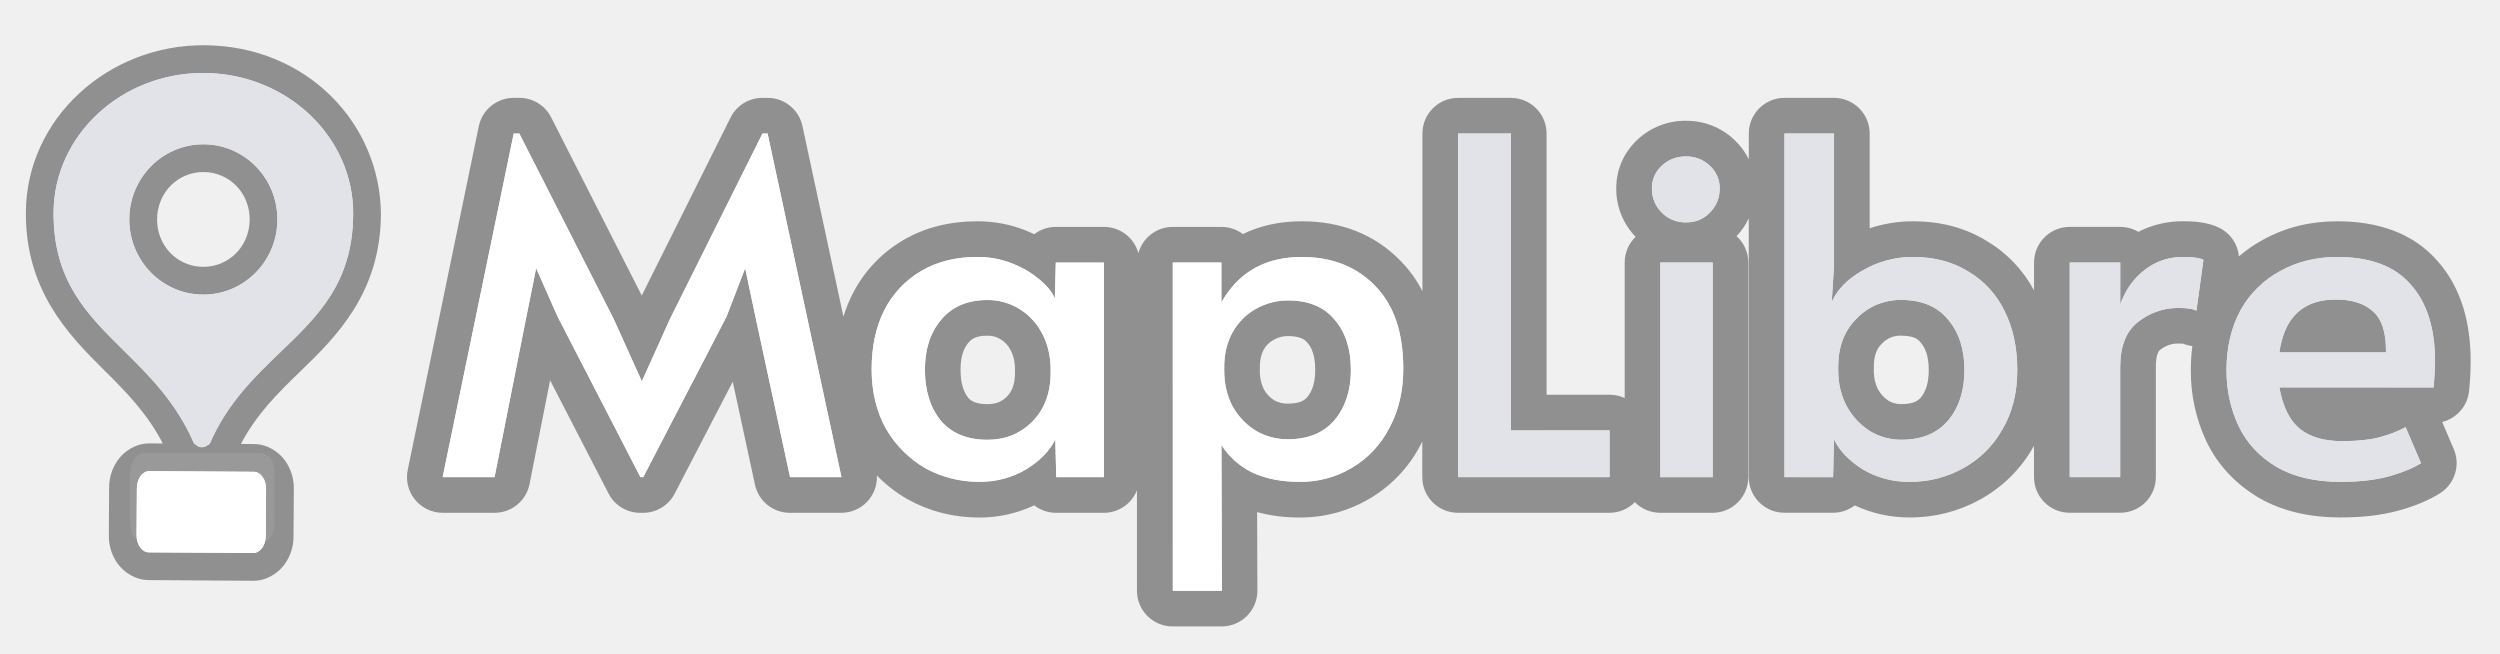
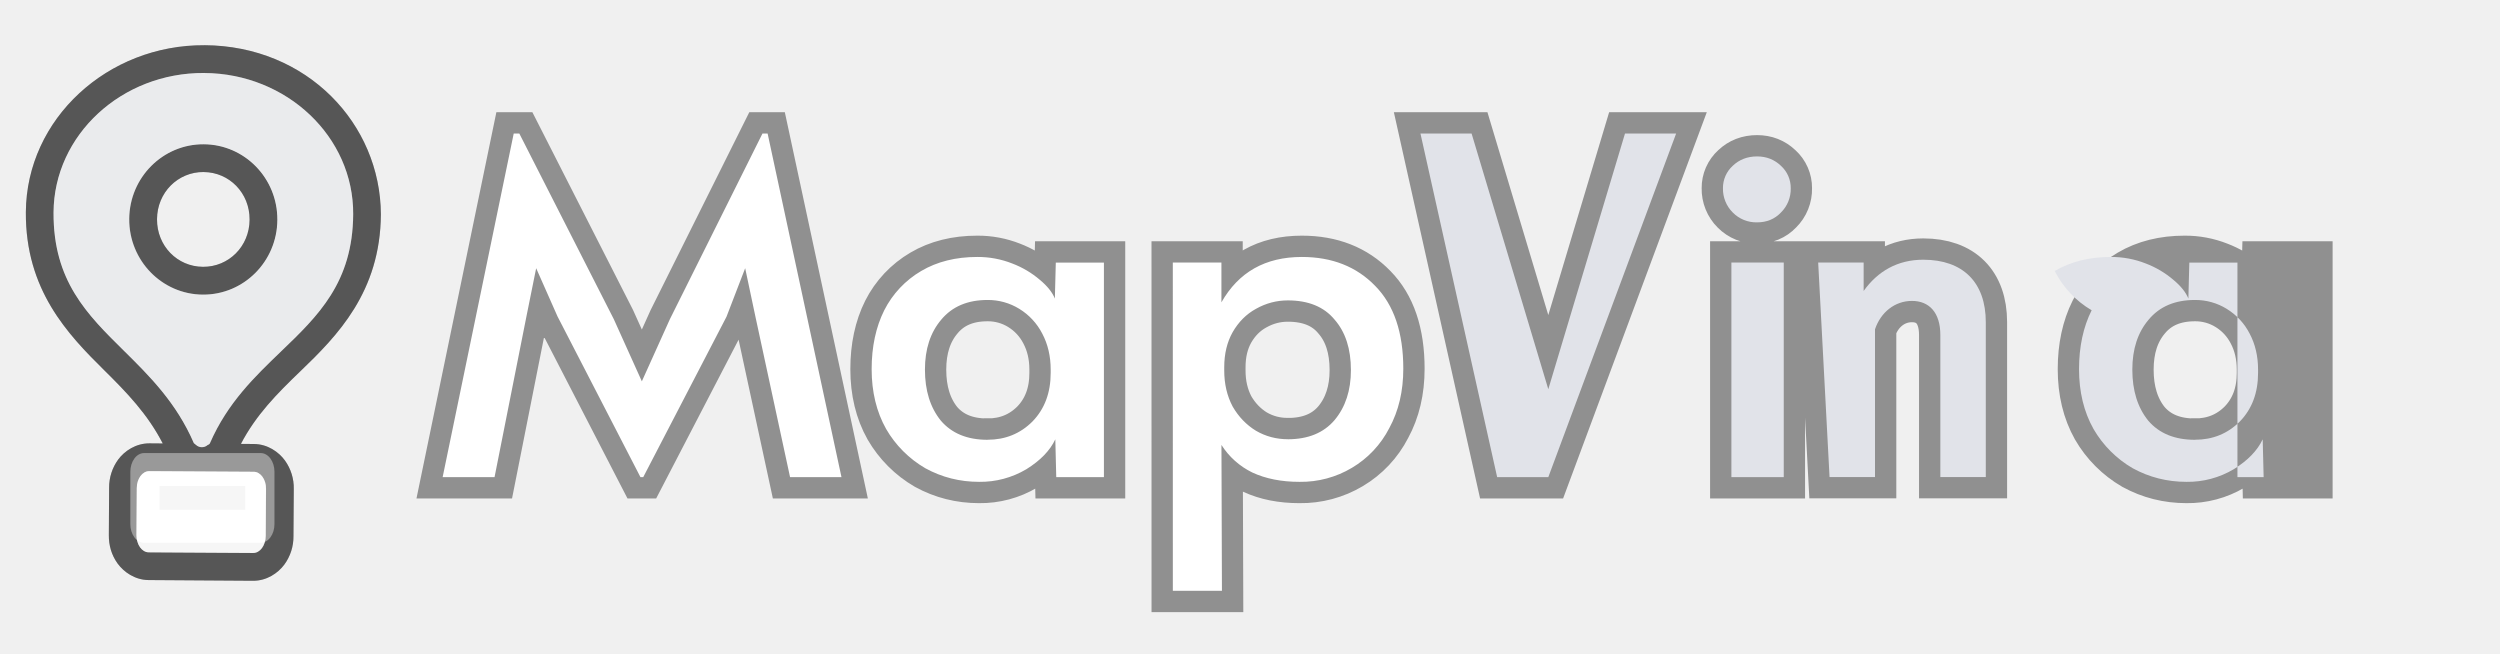
- <svg xmlns="http://www.w3.org/2000/svg" width="88" height="23" fill="none">
-   <path fill="#000" fill-opacity=".4" fill-rule="evenodd" d="M17.408 16.796h-1.827l2.501-12.095h.198l3.324 6.533.988 2.19.988-2.19 3.258-6.533h.181l2.6 12.095h-1.81l-1.218-5.644-.362-1.71-.658 1.71-2.929 5.644h-.098l-2.914-5.644-.757-1.71-.345 1.71zm1.958-3.42-.726 3.663a1.255 1.255 0 0 1-1.232 1.011h-1.827a1.255 1.255 0 0 1-1.229-1.509l2.501-12.095a1.255 1.255 0 0 1 1.23-1.001h.197a1.25 1.25 0 0 1 1.12.685l3.19 6.273 3.125-6.263a1.25 1.25 0 0 1 1.123-.695h.181a1.255 1.255 0 0 1 1.227.991l1.443 6.71a5 5 0 0 1 .314-.787l.009-.016a4.6 4.6 0 0 1 1.777-1.887c.782-.46 1.668-.667 2.611-.667a4.6 4.6 0 0 1 1.7.32l.306.134c.21-.16.474-.256.759-.256h1.694a1.255 1.255 0 0 1 1.212.925 1.255 1.255 0 0 1 1.212-.925h1.711c.284 0 .545.094.755.252.613-.3 1.312-.45 2.075-.45 1.356 0 2.557.445 3.482 1.4q.47.48.763 1.064V4.701a1.255 1.255 0 0 1 1.255-1.255h1.86A1.255 1.255 0 0 1 54.44 4.7v9.194h2.217c.19 0 .37.043.532.118v-4.77c0-.356.147-.678.385-.906a2.42 2.42 0 0 1-.682-1.71c0-.665.267-1.253.735-1.7a2.45 2.45 0 0 1 1.722-.674 2.43 2.43 0 0 1 1.705.675q.318.302.504.683V4.7a1.255 1.255 0 0 1 1.255-1.255h1.744A1.255 1.255 0 0 1 65.812 4.7v3.335a4.8 4.8 0 0 1 1.526-.246c.938 0 1.817.214 2.59.69a4.47 4.47 0 0 1 1.67 1.743v-.98a1.255 1.255 0 0 1 1.256-1.256h1.777c.233 0 .451.064.639.174a3.4 3.4 0 0 1 1.567-.372c.346 0 .861.02 1.285.232a1.25 1.25 0 0 1 .689 1.004 4.7 4.7 0 0 1 .853-.588c.795-.44 1.675-.647 2.61-.647 1.385 0 2.65.39 3.525 1.396.836.938 1.168 2.173 1.168 3.528q-.001.515-.056 1.051a1.255 1.255 0 0 1-.947 1.09l.408.952a1.255 1.255 0 0 1-.477 1.552c-.418.268-.92.463-1.458.612-.613.171-1.304.244-2.049.244-1.06 0-2.043-.207-2.886-.698l-.015-.008c-.798-.48-1.419-1.135-1.818-1.963l-.004-.008a5.8 5.8 0 0 1-.548-2.512q0-.429.053-.843a1.3 1.3 0 0 1-.333-.086l-.166-.004c-.223 0-.426.062-.643.228-.03.024-.142.139-.142.59v3.883a1.255 1.255 0 0 1-1.256 1.256h-1.777a1.255 1.255 0 0 1-1.256-1.256V15.69l-.032.057a4.8 4.8 0 0 1-1.86 1.833 5.04 5.04 0 0 1-2.484.634 4.5 4.5 0 0 1-1.935-.424 1.25 1.25 0 0 1-.764.258h-1.71a1.255 1.255 0 0 1-1.256-1.255V7.687a2.4 2.4 0 0 1-.428.625c.253.23.412.561.412.93v7.553a1.255 1.255 0 0 1-1.256 1.255h-1.843a1.25 1.25 0 0 1-.894-.373c-.228.23-.544.373-.894.373H51.32a1.255 1.255 0 0 1-1.256-1.255v-1.251l-.061.117a4.7 4.7 0 0 1-1.782 1.884 4.77 4.77 0 0 1-2.485.67 5.6 5.6 0 0 1-1.485-.188l.009 2.764a1.255 1.255 0 0 1-1.255 1.259h-1.729a1.255 1.255 0 0 1-1.255-1.255v-3.537a1.255 1.255 0 0 1-1.167.793h-1.679a1.25 1.25 0 0 1-.77-.263 4.5 4.5 0 0 1-1.945.429c-.885 0-1.724-.21-2.495-.632l-.017-.01a5 5 0 0 1-1.081-.836 1.255 1.255 0 0 1-1.254 1.312h-1.81a1.255 1.255 0 0 1-1.228-.99l-.782-3.625-2.044 3.939a1.25 1.25 0 0 1-1.115.676h-.098a1.25 1.25 0 0 1-1.116-.68l-2.061-3.994zM35.92 16.63l.207-.114.223-.15q.493-.356.735-.785l.061-.118.033 1.332h1.678V9.242h-1.694l-.033 1.267q-.133-.329-.526-.658l-.032-.028a3.2 3.2 0 0 0-.668-.428l-.27-.12a3.3 3.3 0 0 0-1.235-.23q-1.136-.001-1.974.493a3.36 3.36 0 0 0-1.3 1.382q-.445.89-.444 2.074 0 1.2.51 2.107a3.8 3.8 0 0 0 1.382 1.381 3.9 3.9 0 0 0 1.893.477q.795 0 1.455-.33zm-2.789-5.38q-.576.675-.575 1.762 0 1.102.559 1.794.576.675 1.645.675a2.25 2.25 0 0 0 .934-.19 2.2 2.2 0 0 0 .468-.29l.178-.161a2.2 2.2 0 0 0 .397-.561q.244-.5.244-1.15v-.115q0-.708-.296-1.267l-.043-.077a2.2 2.2 0 0 0-.633-.709l-.13-.086-.047-.028a2.1 2.1 0 0 0-1.073-.285q-1.052 0-1.629.692zm2.316 2.706c.163-.17.28-.407.28-.83v-.114c0-.292-.06-.508-.15-.68a.96.96 0 0 0-.353-.389.85.85 0 0 0-.464-.127c-.4 0-.56.114-.664.239l-.01.012c-.148.174-.275.45-.275.945 0 .506.122.801.27.99.097.11.266.224.68.224.303 0 .504-.09.687-.269zm7.545 1.705a2.6 2.6 0 0 0 .331.423q.319.33.755.548l.173.074q.65.255 1.49.255 1.02 0 1.844-.493a3.45 3.45 0 0 0 1.316-1.4q.493-.904.493-2.089 0-1.909-.988-2.913-.988-1.02-2.584-1.02-.898 0-1.575.347a3 3 0 0 0-.415.262l-.199.166a3.4 3.4 0 0 0-.64.82V9.242h-1.712v11.553h1.729l-.017-5.134zm.53-1.138q.206.29.48.5l.155.11.053.034q.51.296 1.119.297 1.07 0 1.645-.675.577-.69.576-1.762 0-1.119-.576-1.777-.558-.675-1.645-.675-.435 0-.835.16a2 2 0 0 0-.284.136 2 2 0 0 0-.363.254 2.2 2.2 0 0 0-.46.569l-.082.162a2.6 2.6 0 0 0-.213 1.072v.115q0 .707.296 1.267l.135.211zm.964-.818a1.1 1.1 0 0 0 .367.385.94.94 0 0 0 .476.118c.423 0 .59-.117.687-.23.159-.194.28-.478.28-.95 0-.53-.133-.8-.266-.952l-.021-.025c-.078-.094-.231-.221-.68-.221a1 1 0 0 0-.503.135l-.012.007a.86.86 0 0 0-.335.343c-.073.133-.132.324-.132.614v.115a1.4 1.4 0 0 0 .14.66zm15.7-6.222q.347-.346.346-.856a1.05 1.05 0 0 0-.345-.79 1.18 1.18 0 0 0-.84-.329q-.51 0-.855.33a1.05 1.05 0 0 0-.346.79q0 .51.346.855.345.346.856.346.51 0 .839-.346zm4.337 9.314.033-1.332q.191.403.59.747l.098.081a4 4 0 0 0 .316.224l.223.122a3.2 3.2 0 0 0 1.44.322 3.8 3.8 0 0 0 1.875-.477 3.5 3.5 0 0 0 1.382-1.366q.527-.89.526-2.09 0-1.184-.444-2.073a3.24 3.24 0 0 0-1.283-1.399q-.823-.51-1.942-.51a3.5 3.5 0 0 0-1.527.344l-.086.043-.165.09a3 3 0 0 0-.33.214q-.432.315-.656.707a2 2 0 0 0-.099.198l.082-1.283V4.701h-1.744v12.095zm.473-2.509a2.5 2.5 0 0 0 .566.7q.117.098.245.18l.144.08a2.1 2.1 0 0 0 .975.232q1.07 0 1.645-.675.576-.69.576-1.778 0-1.102-.576-1.777-.56-.691-1.645-.692a2.2 2.2 0 0 0-1.015.235q-.22.113-.415.282l-.15.142a2.1 2.1 0 0 0-.42.594q-.223.479-.223 1.1v.115q0 .705.293 1.26zm2.616-.293c.157-.191.28-.479.28-.967 0-.51-.13-.79-.276-.961l-.021-.026c-.082-.1-.232-.225-.67-.225a.87.87 0 0 0-.681.279l-.012.011c-.154.155-.274.38-.274.807v.115c0 .285.057.499.144.669a1.1 1.1 0 0 0 .367.405c.137.082.28.123.455.123.423 0 .59-.118.686-.23zm8.266-3.013q.345-.13.724-.14l.069-.002q.493 0 .642.099l.247-1.794q-.196-.099-.717-.099a2.3 2.3 0 0 0-.545.063 2 2 0 0 0-.411.148 2.2 2.2 0 0 0-.4.249 2.5 2.5 0 0 0-.485.499 2.7 2.7 0 0 0-.32.581l-.05.137v-1.48h-1.778v7.553h1.777v-3.884q0-.546.159-.943a1.5 1.5 0 0 1 .466-.636 2.5 2.5 0 0 1 .399-.253 2 2 0 0 1 .224-.099zm9.784 2.656.05-.922q0-1.743-.856-2.698-.838-.97-2.584-.97-1.119-.001-2.007.493a3.46 3.46 0 0 0-1.4 1.382q-.493.906-.493 2.106 0 1.07.428 1.975.428.89 1.332 1.432.906.526 2.255.526.973 0 1.668-.185l.044-.012.135-.04q.613-.184.984-.421l-.542-1.267q-.3.162-.642.274l-.297.087q-.51.131-1.3.131-.954 0-1.497-.444a1.6 1.6 0 0 1-.192-.193q-.366-.44-.512-1.234l-.004-.021zm-5.427-1.256-.003.022h3.752v-.138q-.011-.727-.288-1.118a1 1 0 0 0-.156-.176q-.46-.428-1.316-.428-.986 0-1.494.604-.379.45-.494 1.234zm-27.053 2.77V4.7h-1.86v12.095h5.333V15.15zm7.103-5.908v7.553h-1.843V9.242h1.843z" />
-   <path fill="#fff" d="m19.63 11.151-.757-1.71-.345 1.71-1.12 5.644h-1.827L18.083 4.7h.197l3.325 6.533.988 2.19.988-2.19L26.839 4.7h.181l2.6 12.095h-1.81l-1.218-5.644-.362-1.71-.658 1.71-2.93 5.644h-.098l-2.913-5.644zm14.836 5.81q-1.02 0-1.893-.478a3.8 3.8 0 0 1-1.381-1.382q-.51-.906-.51-2.106 0-1.185.444-2.074a3.36 3.36 0 0 1 1.3-1.382q.839-.494 1.974-.494a3.3 3.3 0 0 1 1.234.231 3.3 3.3 0 0 1 .97.575q.396.33.527.659l.033-1.267h1.694v7.553H37.18l-.033-1.332q-.279.593-1.02 1.053a3.17 3.17 0 0 1-1.662.444zm.296-1.482q.938 0 1.58-.642.642-.66.642-1.711v-.115q0-.708-.296-1.267a2.2 2.2 0 0 0-.807-.872 2.1 2.1 0 0 0-1.119-.313q-1.053 0-1.629.692-.575.675-.575 1.76 0 1.103.559 1.795.577.675 1.645.675zm6.521-6.237h1.711v1.4q.906-1.597 2.83-1.597 1.596 0 2.584 1.02.988 1.005.988 2.914 0 1.185-.493 2.09a3.46 3.46 0 0 1-1.316 1.399 3.5 3.5 0 0 1-1.844.493q-.954 0-1.662-.329a2.67 2.67 0 0 1-1.086-.97l.017 5.134h-1.728zm4.048 6.22q1.07 0 1.645-.674.577-.69.576-1.762 0-1.119-.576-1.777-.558-.675-1.645-.675-.592 0-1.12.296-.51.28-.822.823-.296.527-.296 1.234v.115q0 .708.296 1.267.313.543.823.855.51.296 1.119.297z" />
-   <path fill="#e1e3e9" d="M51.325 4.7h1.86v10.45h3.473v1.646h-5.333zm7.12 4.542h1.843v7.553h-1.843zm.905-1.415a1.16 1.16 0 0 1-.856-.346 1.17 1.17 0 0 1-.346-.856 1.05 1.05 0 0 1 .346-.79q.346-.329.856-.329.494 0 .839.33a1.05 1.05 0 0 1 .345.79 1.16 1.16 0 0 1-.345.855q-.33.346-.84.346zm7.875 9.133a3.17 3.17 0 0 1-1.662-.444q-.723-.46-1.004-1.053l-.033 1.332h-1.71V4.701h1.743v4.657l-.082 1.283q.279-.658 1.086-1.119a3.5 3.5 0 0 1 1.778-.477q1.119 0 1.942.51a3.24 3.24 0 0 1 1.283 1.4q.445.888.444 2.072 0 1.201-.526 2.09a3.5 3.5 0 0 1-1.382 1.366 3.8 3.8 0 0 1-1.876.477zm-.296-1.481q1.069 0 1.645-.675.577-.69.577-1.778 0-1.102-.577-1.776-.56-.691-1.645-.692a2.12 2.12 0 0 0-1.58.659q-.642.641-.642 1.694v.115q0 .71.296 1.267a2.4 2.4 0 0 0 .807.872 2.1 2.1 0 0 0 1.119.313zm5.927-6.237h1.777v1.481q.263-.757.856-1.217a2.14 2.14 0 0 1 1.349-.46q.527 0 .724.098l-.247 1.794q-.149-.099-.642-.099-.774 0-1.416.494-.626.493-.626 1.58v3.883h-1.777V9.242zm9.534 7.718q-1.35 0-2.255-.526-.904-.543-1.332-1.432a4.6 4.6 0 0 1-.428-1.975q0-1.2.493-2.106a3.46 3.46 0 0 1 1.4-1.382q.889-.495 2.007-.494 1.744 0 2.584.97.855.956.856 2.7 0 .444-.05.92h-5.43q.18 1.005.708 1.45.542.443 1.497.443.79 0 1.3-.131a4 4 0 0 0 .938-.362l.542 1.267q-.411.263-1.119.46-.708.198-1.711.197zm1.596-4.558q.016-1.02-.444-1.432-.46-.428-1.316-.428-1.728 0-1.991 1.86z" />
-   <path d="M5.074 15.948a.484.657 0 0 0-.486.659v1.84a.484.657 0 0 0 .486.659h4.101a.484.657 0 0 0 .486-.659v-1.84a.484.657 0 0 0-.486-.659zm3.56 1.16H5.617v.838h3.017z" style="fill:#fff;fill-rule:evenodd;stroke-width:1.036" />
-   <g style="stroke-width:1.126">
-     <path d="M-9.408-1.416c-3.833-.025-7.056 2.912-7.08 6.615-.02 3.08 1.653 4.832 3.107 6.268.903.892 1.721 1.74 2.32 2.902l-.525-.004c-.543-.003-.992.304-1.24.639a1.87 1.87 0 0 0-.362 1.121l-.011 1.877c-.003.402.104.787.347 1.125.244.338.688.653 1.23.656l4.142.028c.542.003.99-.306 1.238-.641a1.87 1.87 0 0 0 .363-1.121l.012-1.875a1.87 1.87 0 0 0-.348-1.127c-.243-.338-.688-.653-1.23-.656l-.518-.004c.597-1.145 1.425-1.983 2.348-2.87 1.473-1.414 3.18-3.149 3.2-6.226-.016-3.59-2.923-6.684-6.993-6.707m-.006 1.1v.002c3.274.02 5.92 2.532 5.9 5.6-.017 2.706-1.39 4.026-2.863 5.44-1.034.994-2.118 2.033-2.814 3.633-.018.041-.052.055-.075.065q-.013.004-.02.01a.34.34 0 0 1-.226.084.34.34 0 0 1-.224-.086l-.092-.077c-.699-1.615-1.768-2.669-2.781-3.67-1.454-1.435-2.797-2.762-2.78-5.478.02-3.067 2.7-5.545 5.975-5.523m-.02 2.826c-1.62-.01-2.944 1.315-2.955 2.96-.01 1.646 1.295 2.988 2.916 2.999h.002c1.621.01 2.943-1.316 2.953-2.961.011-1.646-1.294-2.988-2.916-2.998m-.005 1.1c1.017.006 1.829.83 1.822 1.89s-.83 1.874-1.848 1.867c-1.018-.006-1.829-.83-1.822-1.89s.83-1.874 1.848-1.868m-2.155 11.857 4.14.025c.271.002.49.305.487.676l-.013 1.875c-.003.37-.224.67-.495.668l-4.14-.025c-.27-.002-.487-.306-.485-.676l.012-1.875c.003-.37.224-.67.494-.668" style="color:#000;font-style:normal;font-variant:normal;font-weight:400;font-stretch:normal;font-size:medium;line-height:normal;font-family:sans-serif;font-variant-ligatures:normal;font-variant-position:normal;font-variant-caps:normal;font-variant-numeric:normal;font-variant-alternates:normal;font-feature-settings:normal;text-indent:0;text-align:start;text-decoration:none;text-decoration-line:none;text-decoration-style:solid;text-decoration-color:#000;letter-spacing:normal;word-spacing:normal;text-transform:none;writing-mode:lr-tb;direction:ltr;text-orientation:mixed;dominant-baseline:auto;baseline-shift:baseline;text-anchor:start;white-space:normal;shape-padding:0;clip-rule:evenodd;display:inline;overflow:visible;visibility:visible;opacity:1;isolation:auto;mix-blend-mode:normal;color-interpolation:sRGB;color-interpolation-filters:linearRGB;solid-color:#000;solid-opacity:1;vector-effect:none;fill:#000;fill-opacity:.4;fill-rule:evenodd;stroke:none;stroke-width:2.477;stroke-linecap:butt;stroke-linejoin:miter;stroke-miterlimit:4;stroke-dasharray:none;stroke-dashoffset:0;stroke-opacity:1;color-rendering:auto;image-rendering:auto;shape-rendering:auto;text-rendering:auto" transform="translate(15.553 2.85)scale(.88807)" />
-     <path d="M-9.415-.316C-12.69-.338-15.37 2.14-15.39 5.207c-.017 2.716 1.326 4.041 2.78 5.477 1.013 1 2.081 2.055 2.78 3.67l.092.076a.34.34 0 0 0 .225.086.34.34 0 0 0 .227-.083l.019-.01c.022-.009.057-.024.074-.064.697-1.6 1.78-2.64 2.814-3.634 1.473-1.414 2.847-2.733 2.864-5.44.02-3.067-2.627-5.58-5.901-5.601m-.057 8.784c1.621.011 2.944-1.315 2.955-2.96.01-1.646-1.295-2.988-2.916-2.999-1.622-.01-2.945 1.315-2.955 2.96s1.295 2.989 2.916 3" style="clip-rule:evenodd;fill:#e1e3e9;fill-opacity:1;fill-rule:evenodd;stroke:none;stroke-width:2.477;stroke-miterlimit:4;stroke-dasharray:none;stroke-opacity:.4" transform="translate(15.553 2.85)scale(.88807)" />
-     <path d="M-11.594 15.465c-.27-.002-.492.297-.494.668l-.012 1.876c-.003.371.214.673.485.675l4.14.027c.271.002.492-.298.495-.668l.012-1.877c.003-.37-.215-.672-.485-.674z" style="clip-rule:evenodd;fill:#fff;fill-opacity:1;fill-rule:evenodd;stroke:none;stroke-width:2.477;stroke-miterlimit:4;stroke-dasharray:none;stroke-opacity:.4" transform="translate(15.553 2.85)scale(.88807)" />
-   </g>
+ <svg xmlns="http://www.w3.org/2000/svg" version="1.1" viewBox="0 0 88 23" width="88" height="23">
+   <path d="M7.198,1.592c-3.404,-0.022 -6.266,2.586 -6.288,5.875 -0.018,2.735 1.468,4.291 2.759,5.566 0.802,0.792 1.528,1.545 2.06,2.577l-0.466,-0.004c-0.482,-0.003 -0.881,0.27 -1.101,0.567a1.661,1.661 0,0 0,-0.321 0.996l-0.01,1.667c-0.003,0.357 0.092,0.699 0.308,0.999 0.217,0.3 0.611,0.58 1.092,0.583l3.678,0.025c0.481,0.003 0.879,-0.272 1.099,-0.569a1.661,1.661 0,0 0,0.322 -0.996l0.011,-1.665a1.661,1.661 0,0 0,-0.309 -1.001c-0.216,-0.3 -0.611,-0.58 -1.092,-0.583l-0.46,-0.004c0.53,-1.017 1.265,-1.761 2.085,-2.549 1.308,-1.256 2.824,-2.797 2.842,-5.529 -0.014,-3.188 -2.596,-5.936 -6.21,-5.956m-0.005,0.977l0,0.002c2.908,0.018 5.257,2.249 5.24,4.973 -0.015,2.403 -1.234,3.575 -2.543,4.831 -0.918,0.883 -1.881,1.805 -2.499,3.226 -0.016,0.036 -0.046,0.049 -0.067,0.058q-0.012,0.004 -0.018,0.009a0.302,0.302 0,0 1,-0.201 0.075,0.302 0.302,0 0,1 -0.199,-0.076l-0.082,-0.068c-0.621,-1.434 -1.57,-2.37 -2.47,-3.259 -1.291,-1.274 -2.484,-2.453 -2.469,-4.865 0.018,-2.724 2.398,-4.924 5.306,-4.905m-0.018,2.51c-1.439,-0.009 -2.614,1.168 -2.624,2.629 -0.009,1.462 1.15,2.654 2.59,2.663l0.002,0c1.44,0.009 2.614,-1.169 2.622,-2.63 0.01,-1.462 -1.149,-2.654 -2.59,-2.662m-0.004,0.977c0.903,0.005 1.624,0.737 1.618,1.678s-0.737,1.664 -1.641,1.658c-0.904,-0.005 -1.624,-0.737 -1.618,-1.678s0.737,-1.664 1.641,-1.659m-1.914,10.53 l3.677,0.022c0.241,0.002 0.435,0.271 0.432,0.6l-0.012,1.665c-0.003,0.329 -0.199,0.595 -0.44,0.593l-3.677,-0.022c-0.24,-0.002 -0.432,-0.272 -0.431,-0.6l0.011,-1.665c0.003,-0.329 0.199,-0.595 0.439,-0.593" fill="#000" opacity="0.4" fill-rule="evenodd" />
+   <path d="m19.63,11.151 l-0.757,-1.71 -0.345,1.71 -1.12,5.644h-1.827L18.083,4.7h0.197l3.325,6.533 0.988,2.19 0.988,-2.19L26.839,4.7h0.181l2.6,12.095h-1.81l-1.218,-5.644 -0.362,-1.71 -0.658,1.71 -2.93,5.644h-0.098l-2.913,-5.644zM34.466,16.961q-1.02,0 -1.893,-0.478a3.8,3.8 0,0 1,-1.381 -1.382q-0.51,-0.906 -0.51,-2.106 0,-1.185 0.444,-2.074a3.36,3.36 0,0 1,1.3 -1.382q0.839,-0.494 1.974,-0.494a3.3,3.3 0,0 1,1.234 0.231,3.3 3.3,0 0,1 0.97,0.575q0.396,0.33 0.527,0.659l0.033,-1.267h1.694v7.553L37.18,16.796l-0.033,-1.332q-0.279,0.593 -1.02,1.053a3.17,3.17 0,0 1,-1.662 0.444zM34.762,15.479q0.938,0 1.58,-0.642 0.642,-0.66 0.642,-1.711v-0.115q0,-0.708 -0.296,-1.267a2.2,2.2 0,0 0,-0.807 -0.872,2.1 2.1,0 0,0 -1.119,-0.313q-1.053,0 -1.629,0.692 -0.575,0.675 -0.575,1.76 0,1.103 0.559,1.795 0.577,0.675 1.645,0.675zM41.283,9.242h1.711v1.4q0.906,-1.597 2.83,-1.597 1.596,0 2.584,1.02 0.988,1.005 0.988,2.914 0,1.185 -0.493,2.09a3.46,3.46 0,0 1,-1.316 1.399,3.5 3.5,0 0,1 -1.844,0.493q-0.954,0 -1.662,-0.329a2.67,2.67 0,0 1,-1.086 -0.97l0.017,5.134h-1.728zM45.331,15.462q1.07,0 1.645,-0.674 0.577,-0.69 0.576,-1.762 0,-1.119 -0.576,-1.777 -0.558,-0.675 -1.645,-0.675 -0.592,0 -1.12,0.296 -0.51,0.28 -0.822,0.823 -0.296,0.527 -0.296,1.234v0.115q0,0.708 0.296,1.267 0.313,0.543 0.823,0.855 0.51,0.296 1.119,0.297z M50,4.7 h1.8 l2.7,9.0 l2.7,-9.0 h1.8 l-4.5,12.096 h-1.8 z M60.945,9.242h1.843v7.553h-1.843z M61.85,7.827a1.16,1.16 0,0 1,-0.856 -0.346,1.17 1.17,0 0,1 -0.346,-0.856 1.05,1.05 0,0 1,0.346 -0.79q0.346,-0.329 0.856,-0.329 0.494,0 0.839,0.33a1.05,1.05 0,0 1,0.345 0.79,1.16 1.16,0 0,1 -0.345,0.855q-0.33,0.346 -0.84,0.346z M64,9.242 h1.6 v1 c0.5,-0.7 1.2,-1.1 2.1,-1.1 c1.4,0 2.2,0.8 2.2,2.2 v5.45 h-1.6 v-5 c0,-0.8 -0.4,-1.2 -1,-1.2 c-0.6,0 -1.1,0.4 -1.3,1 v5.2 h-1.6 z M76.966,16.961q-1.02,0 -1.893,-0.478a3.8,3.8 0,0 1,-1.381 -1.382q-0.51,-0.906 -0.51,-2.106 0,-1.185 0.444,-2.074a3.36,3.36 0,0 1,1.3 -1.382q0.839,-0.494 1.974,-0.494a3.3,3.3 0,0 1,1.234 0.231,3.3 3.3,0 0,1 0.97,0.575q0.396,0.33 0.527,0.659l0.033,-1.267h1.694v7.553L79.68,16.796l-0.033,-1.332q-0.279,0.593 -1.02,1.053a3.17,3.17 0,0 1,-1.662 0.444z M77.262,15.479q0.938,0 1.58,-0.642 0.642,-0.66 0.642,-1.711v-0.115q0,-0.708 -0.296,-1.267a2.2,2.2 0,0 0,-0.807 -0.872,2.1 2.1,0 0,0 -1.119,-0.313q-1.053,0 -1.629,0.692 -0.575,0.675 -0.575,1.76 0,1.103 0.559,1.795 0.577,0.675 1.645,0.675z" fill="#000" stroke="#000" stroke-width="1.5" opacity="0.4" />
+   <path d="m19.63,11.151 l-0.757,-1.71 -0.345,1.71 -1.12,5.644h-1.827L18.083,4.7h0.197l3.325,6.533 0.988,2.19 0.988,-2.19L26.839,4.7h0.181l2.6,12.095h-1.81l-1.218,-5.644 -0.362,-1.71 -0.658,1.71 -2.93,5.644h-0.098l-2.913,-5.644zM34.466,16.961q-1.02,0 -1.893,-0.478a3.8,3.8 0,0 1,-1.381 -1.382q-0.51,-0.906 -0.51,-2.106 0,-1.185 0.444,-2.074a3.36,3.36 0,0 1,1.3 -1.382q0.839,-0.494 1.974,-0.494a3.3,3.3 0,0 1,1.234 0.231,3.3 3.3,0 0,1 0.97,0.575q0.396,0.33 0.527,0.659l0.033,-1.267h1.694v7.553L37.18,16.796l-0.033,-1.332q-0.279,0.593 -1.02,1.053a3.17,3.17 0,0 1,-1.662 0.444zM34.762,15.479q0.938,0 1.58,-0.642 0.642,-0.66 0.642,-1.711v-0.115q0,-0.708 -0.296,-1.267a2.2,2.2 0,0 0,-0.807 -0.872,2.1 2.1,0 0,0 -1.119,-0.313q-1.053,0 -1.629,0.692 -0.575,0.675 -0.575,1.76 0,1.103 0.559,1.795 0.577,0.675 1.645,0.675zM41.283,9.242h1.711v1.4q0.906,-1.597 2.83,-1.597 1.596,0 2.584,1.02 0.988,1.005 0.988,2.914 0,1.185 -0.493,2.09a3.46,3.46 0,0 1,-1.316 1.399,3.5 3.5,0 0,1 -1.844,0.493q-0.954,0 -1.662,-0.329a2.67,2.67 0,0 1,-1.086 -0.97l0.017,5.134h-1.728zM45.331,15.462q1.07,0 1.645,-0.674 0.577,-0.69 0.576,-1.762 0,-1.119 -0.576,-1.777 -0.558,-0.675 -1.645,-0.675 -0.592,0 -1.12,0.296 -0.51,0.28 -0.822,0.823 -0.296,0.527 -0.296,1.234v0.115q0,0.708 0.296,1.267 0.313,0.543 0.823,0.855 0.51,0.296 1.119,0.297z" fill="#fff" />
+   <path d="M50,4.7 h1.8 l2.7,9.0 l2.7,-9.0 h1.8 l-4.5,12.096 h-1.8 z M60.945,9.242h1.843v7.553h-1.843z M61.85,7.827a1.16,1.16 0,0 1,-0.856 -0.346,1.17 1.17,0 0,1 -0.346,-0.856 1.05,1.05 0,0 1,0.346 -0.79q0.346,-0.329 0.856,-0.329 0.494,0 0.839,0.33a1.05,1.05 0,0 1,0.345 0.79,1.16 1.16,0 0,1 -0.345,0.855q-0.33,0.346 -0.84,0.346z M64,9.242 h1.6 v1 c0.5,-0.7 1.2,-1.1 2.1,-1.1 c1.4,0 2.2,0.8 2.2,2.2 v5.45 h-1.6 v-5 c0,-0.8 -0.4,-1.2 -1,-1.2 c-0.6,0 -1.1,0.4 -1.3,1 v5.2 h-1.6 z M76.966,16.961q-1.02,0 -1.893,-0.478a3.8,3.8 0,0 1,-1.381 -1.382q-0.51,-0.906 -0.51,-2.106 0,-1.185 0.444,-2.074a3.36,3.36 0,0 1,-1.3 -1.382q0.839,-0.494 1.974,-0.494a3.3,3.3 0,0 1,1.234 0.231,3.3 3.3,0 0,1 0.97,0.575q0.396,0.33 0.527,0.659l0.033,-1.267h1.694v7.553L79.68,16.796l-0.033,-1.332q-0.279,0.593 -1.02,1.053a3.17,3.17 0,0 1,-1.662 0.444z M77.262,15.479q0.938,0 1.58,-0.642 0.642,-0.66 0.642,-1.711v-0.115q0,-0.708 -0.296,-1.267a2.2,2.2 0,0 0,-0.807 -0.872,2.1 2.1,0 0,0 -1.119,-0.313q-1.053,0 -1.629,0.692 -0.575,0.675 -0.575,1.76 0,1.103 0.559,1.795 0.577,0.675 1.645,0.675z" fill="#e1e3e9" />
+   <path d="M5.074,15.948a0.484,0.657 0,0 0,-0.486 0.659v1.84a0.484,0.657 0,0 0,0.486 0.659h4.101a0.484,0.657 0,0 0,0.486 -0.659v-1.84a0.484,0.657 0,0 0,-0.486 -0.659zM8.634,17.108L5.617,17.108v0.838h3.017z" fill="#fff" fill-rule="evenodd" />
+   <path d="M7.198,1.592c-3.404,-0.022 -6.266,2.586 -6.288,5.875 -0.018,2.735 1.468,4.291 2.759,5.566 0.802,0.792 1.528,1.545 2.06,2.577l-0.466,-0.004c-0.482,-0.003 -0.881,0.27 -1.101,0.567a1.661,1.661 0,0 0,-0.321 0.996l-0.01,1.667c-0.003,0.357 0.092,0.699 0.308,0.999 0.217,0.3 0.611,0.58 1.092,0.583l3.678,0.025c0.481,0.003 0.879,-0.272 1.099,-0.569a1.661,1.661 0,0 0,0.322 -0.996l0.011,-1.665a1.661,1.661 0,0 0,-0.309 -1.001c-0.216,-0.3 -0.611,-0.58 -1.092,-0.583l-0.46,-0.004c0.53,-1.017 1.265,-1.761 2.085,-2.549 1.308,-1.256 2.824,-2.797 2.842,-5.529 -0.014,-3.188 -2.596,-5.936 -6.21,-5.956m-0.005,0.977l0,0.002c2.908,0.018 5.257,2.249 5.24,4.973 -0.015,2.403 -1.234,3.575 -2.543,4.831 -0.918,0.883 -1.881,1.805 -2.499,3.226 -0.016,0.036 -0.046,0.049 -0.067,0.058q-0.012,0.004 -0.018,0.009a0.302,0.302 0,0 1,-0.201 0.075,0.302 0.302,0 0,1 -0.199,-0.076l-0.082,-0.068c-0.621,-1.434 -1.57,-2.37 -2.47,-3.259 -1.291,-1.274 -2.484,-2.453 -2.469,-4.865 0.018,-2.724 2.398,-4.924 5.306,-4.905m-0.018,2.51c-1.439,-0.009 -2.614,1.168 -2.624,2.629 -0.009,1.462 1.15,2.654 2.59,2.663l0.002,0c1.44,0.009 2.614,-1.169 2.622,-2.63 0.01,-1.462 -1.149,-2.654 -2.59,-2.662m-0.004,0.977c0.903,0.005 1.624,0.737 1.618,1.678s-0.737,1.664 -1.641,1.658c-0.904,-0.005 -1.624,-0.737 -1.618,-1.678s0.737,-1.664 1.641,-1.659m-1.914,10.53 l3.677,0.022c0.241,0.002 0.435,0.271 0.432,0.6l-0.012,1.665c-0.003,0.329 -0.199,0.595 -0.44,0.593l-3.677,-0.022c-0.24,-0.002 -0.432,-0.272 -0.431,-0.6l0.011,-1.665c0.003,-0.329 0.199,-0.595 0.439,-0.593" stroke-linejoin="miter" stroke-width="2.2" fill="#000" stroke="#00000000" fill-rule="evenodd" opacity="0.4" stroke-linecap="butt" />
+   <path d="M7.192,2.569C4.283,2.55 1.903,4.75 1.886,7.474c-0.015,2.412 1.178,3.589 2.469,4.864 0.9,0.888 1.848,1.825 2.469,3.259l0.082,0.067a0.302,0.302 0,0 0,0.2 0.076,0.302 0.302,0 0,0 0.202,-0.074l0.017,-0.009c0.02,-0.008 0.051,-0.021 0.066,-0.057 0.619,-1.421 1.581,-2.345 2.499,-3.227 1.308,-1.256 2.528,-2.427 2.543,-4.831 0.018,-2.724 -2.333,-4.955 -5.241,-4.974m-0.051,7.801c1.44,0.01 2.614,-1.168 2.624,-2.629 0.009,-1.462 -1.15,-2.654 -2.59,-2.663 -1.44,-0.009 -2.615,1.168 -2.624,2.629s1.15,2.654 2.59,2.664" opacity="0.4" stroke-width="2.2" fill="#e1e3e9" stroke="#00000000" fill-rule="evenodd" />
+   <path d="M5.257,16.584c-0.24,-0.002 -0.437,0.264 -0.439,0.593l-0.011,1.666c-0.003,0.329 0.19,0.598 0.431,0.599l3.677,0.024c0.241,0.002 0.437,-0.265 0.44,-0.593l0.011,-1.667c0.003,-0.329 -0.191,-0.597 -0.431,-0.599z" opacity="0.4" stroke-width="2.2" fill="#fff" stroke="#00000000" fill-rule="evenodd" />
</svg>
